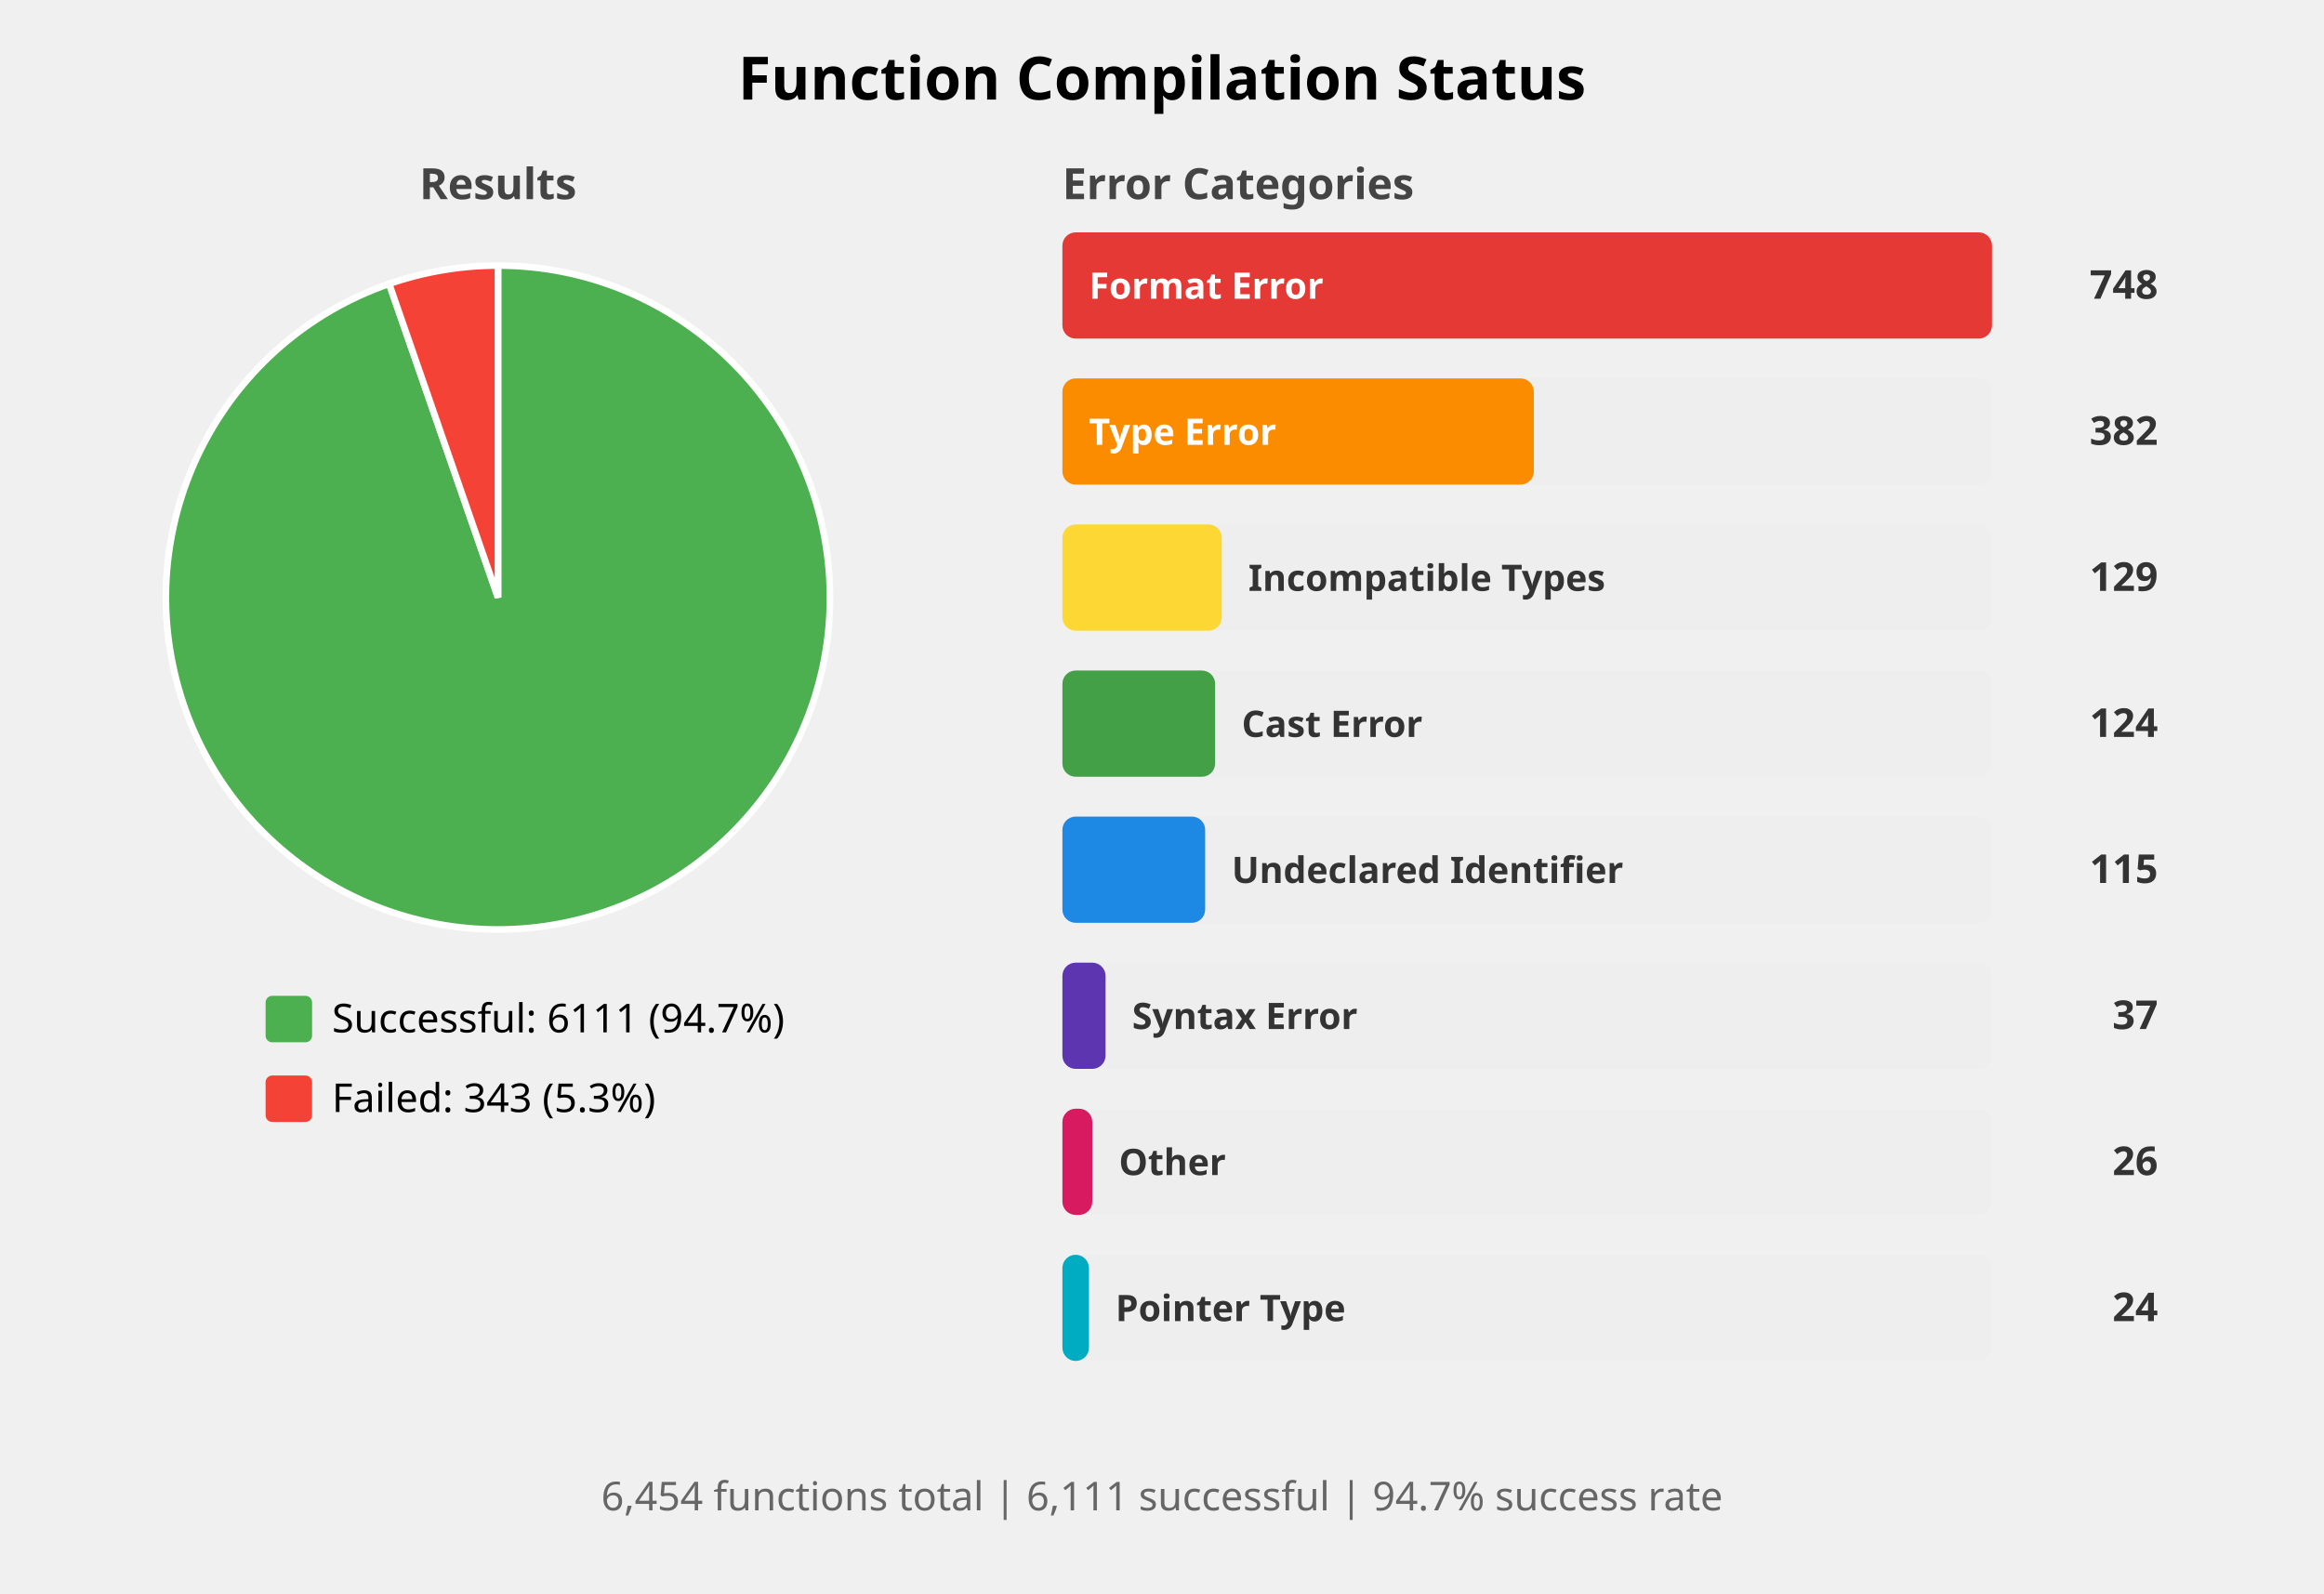
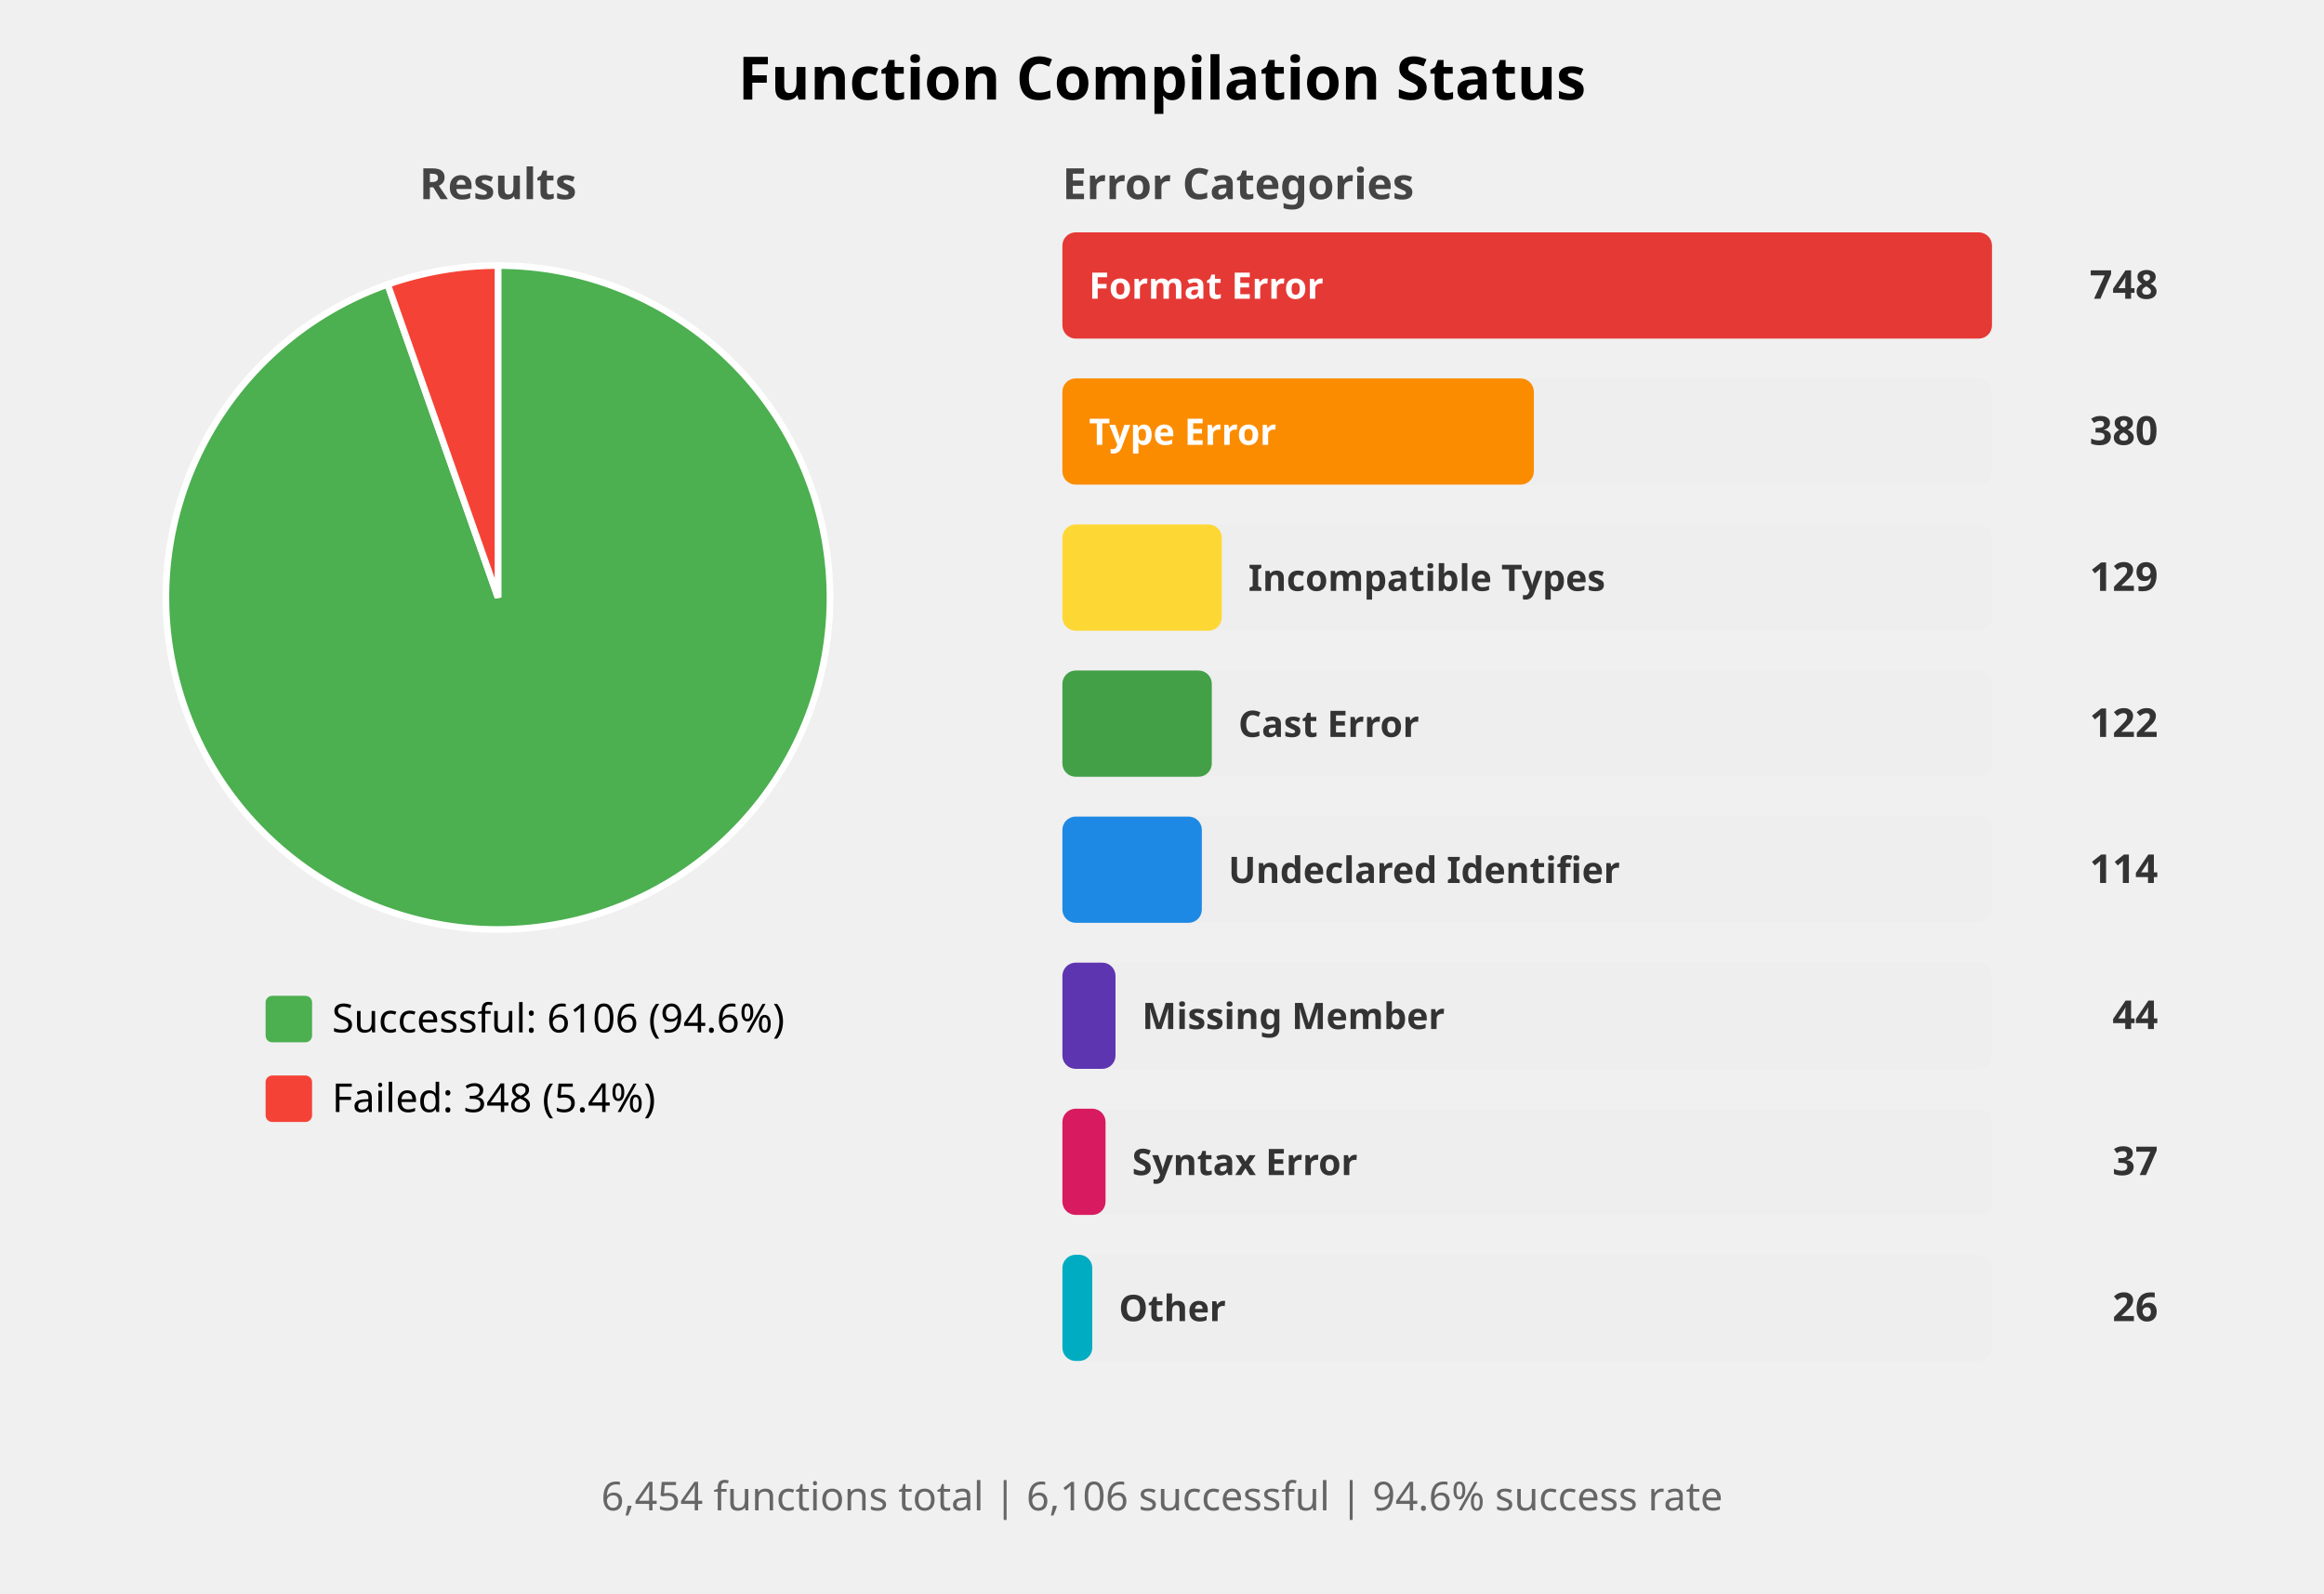
<svg xmlns="http://www.w3.org/2000/svg" width="700" height="480" viewBox="0 0 700 480">
  <style>
    .title { font: bold 18px sans-serif; }
    .subtitle { font: bold 13px sans-serif; fill: #444; }
    .label { font: 12px sans-serif; }
    .bar-label { font: bold 11px sans-serif; fill: white; }
    .bar-label-dark { font: bold 11px sans-serif; fill: #333; }
    .count { font: bold 12px sans-serif; fill: #333; }
    .summary { font: 12px sans-serif; fill: #666; }
  </style>
  <rect width="100%%" height="100%%" fill="white" />
  <text x="350" y="30" class="title" text-anchor="middle">Function Compilation Status</text>
  <text x="150" y="60" class="subtitle" text-anchor="middle">Results</text>
-   <path d="M 150,180 L 150.00,80.00 A 100,100 0 1,1 117.22,85.52 Z" fill="#4CAF50" stroke="white" stroke-width="2" />
-   <path d="M 150,180 L 117.22,85.52 A 100,100 0 0,1 150.00,80.00 Z" fill="#F44336" stroke="white" stroke-width="2" />
+   <path d="M 150,180 L 150.00,80.00 A 100,100 0 1,1 116.77,85.68 Z" fill="#4CAF50" stroke="white" stroke-width="2" />
+   <path d="M 150,180 L 116.77,85.68 A 100,100 0 0,1 150.00,80.00 Z" fill="#F44336" stroke="white" stroke-width="2" />
  <rect x="80" y="300" width="14" height="14" fill="#4CAF50" rx="2" />
-   <text x="100" y="311" class="label">Successful: 6111 (94.7%)</text>
+   <text x="100" y="311" class="label">Successful: 6106 (94.6%)</text>
  <rect x="80" y="324" width="14" height="14" fill="#F44336" rx="2" />
-   <text x="100" y="335" class="label">Failed: 343 (5.3%)</text>
+   <text x="100" y="335" class="label">Failed: 348 (5.4%)</text>
  <text x="320" y="60" class="subtitle">Error Categories</text>
  <rect x="320" y="70" width="280" height="32" fill="#EEEEEE" rx="4" />
  <rect x="320" y="70" width="280" height="32" fill="#E53935" rx="4" />
  <text x="328" y="90" class="bar-label">Format Error</text>
  <text x="650" y="90" class="count" text-anchor="end">748</text>
  <rect x="320" y="114" width="280" height="32" fill="#EEEEEE" rx="4" />
  <rect x="320" y="114" width="142" height="32" fill="#FB8C00" rx="4" />
  <text x="328" y="134" class="bar-label">Type Error</text>
-   <text x="650" y="134" class="count" text-anchor="end">382</text>
+   <text x="650" y="134" class="count" text-anchor="end">380</text>
  <rect x="320" y="158" width="280" height="32" fill="#EEEEEE" rx="4" />
  <rect x="320" y="158" width="48" height="32" fill="#FDD835" rx="4" />
  <text x="376" y="178" class="bar-label-dark">Incompatible Types</text>
  <text x="650" y="178" class="count" text-anchor="end">129</text>
  <rect x="320" y="202" width="280" height="32" fill="#EEEEEE" rx="4" />
-   <rect x="320" y="202" width="46" height="32" fill="#43A047" rx="4" />
-   <text x="374" y="222" class="bar-label-dark">Cast Error</text>
-   <text x="650" y="222" class="count" text-anchor="end">124</text>
+   <rect x="320" y="202" width="45" height="32" fill="#43A047" rx="4" />
+   <text x="373" y="222" class="bar-label-dark">Cast Error</text>
+   <text x="650" y="222" class="count" text-anchor="end">122</text>
  <rect x="320" y="246" width="280" height="32" fill="#EEEEEE" rx="4" />
-   <rect x="320" y="246" width="43" height="32" fill="#1E88E5" rx="4" />
-   <text x="371" y="266" class="bar-label-dark">Undeclared Identifier</text>
-   <text x="650" y="266" class="count" text-anchor="end">115</text>
+   <rect x="320" y="246" width="42" height="32" fill="#1E88E5" rx="4" />
+   <text x="370" y="266" class="bar-label-dark">Undeclared Identifier</text>
+   <text x="650" y="266" class="count" text-anchor="end">114</text>
  <rect x="320" y="290" width="280" height="32" fill="#EEEEEE" rx="4" />
-   <rect x="320" y="290" width="13" height="32" fill="#5E35B1" rx="4" />
-   <text x="341" y="310" class="bar-label-dark">Syntax Error</text>
-   <text x="650" y="310" class="count" text-anchor="end">37</text>
+   <rect x="320" y="290" width="16" height="32" fill="#5E35B1" rx="4" />
+   <text x="344" y="310" class="bar-label-dark">Missing Member</text>
+   <text x="650" y="310" class="count" text-anchor="end">44</text>
  <rect x="320" y="334" width="280" height="32" fill="#EEEEEE" rx="4" />
-   <rect x="320" y="334" width="9" height="32" fill="#D81B60" rx="4" />
-   <text x="337" y="354" class="bar-label-dark">Other</text>
-   <text x="650" y="354" class="count" text-anchor="end">26</text>
+   <rect x="320" y="334" width="13" height="32" fill="#D81B60" rx="4" />
+   <text x="341" y="354" class="bar-label-dark">Syntax Error</text>
+   <text x="650" y="354" class="count" text-anchor="end">37</text>
  <rect x="320" y="378" width="280" height="32" fill="#EEEEEE" rx="4" />
-   <rect x="320" y="378" width="8" height="32" fill="#00ACC1" rx="4" />
-   <text x="336" y="398" class="bar-label-dark">Pointer Type</text>
-   <text x="650" y="398" class="count" text-anchor="end">24</text>
+   <rect x="320" y="378" width="9" height="32" fill="#00ACC1" rx="4" />
+   <text x="337" y="398" class="bar-label-dark">Other</text>
+   <text x="650" y="398" class="count" text-anchor="end">26</text>
  <text x="350" y="455" class="summary" text-anchor="middle">
-     6,454 functions total | 6,111 successful | 94.7% success rate
+     6,454 functions total | 6,106 successful | 94.6% success rate
  </text>
</svg>
